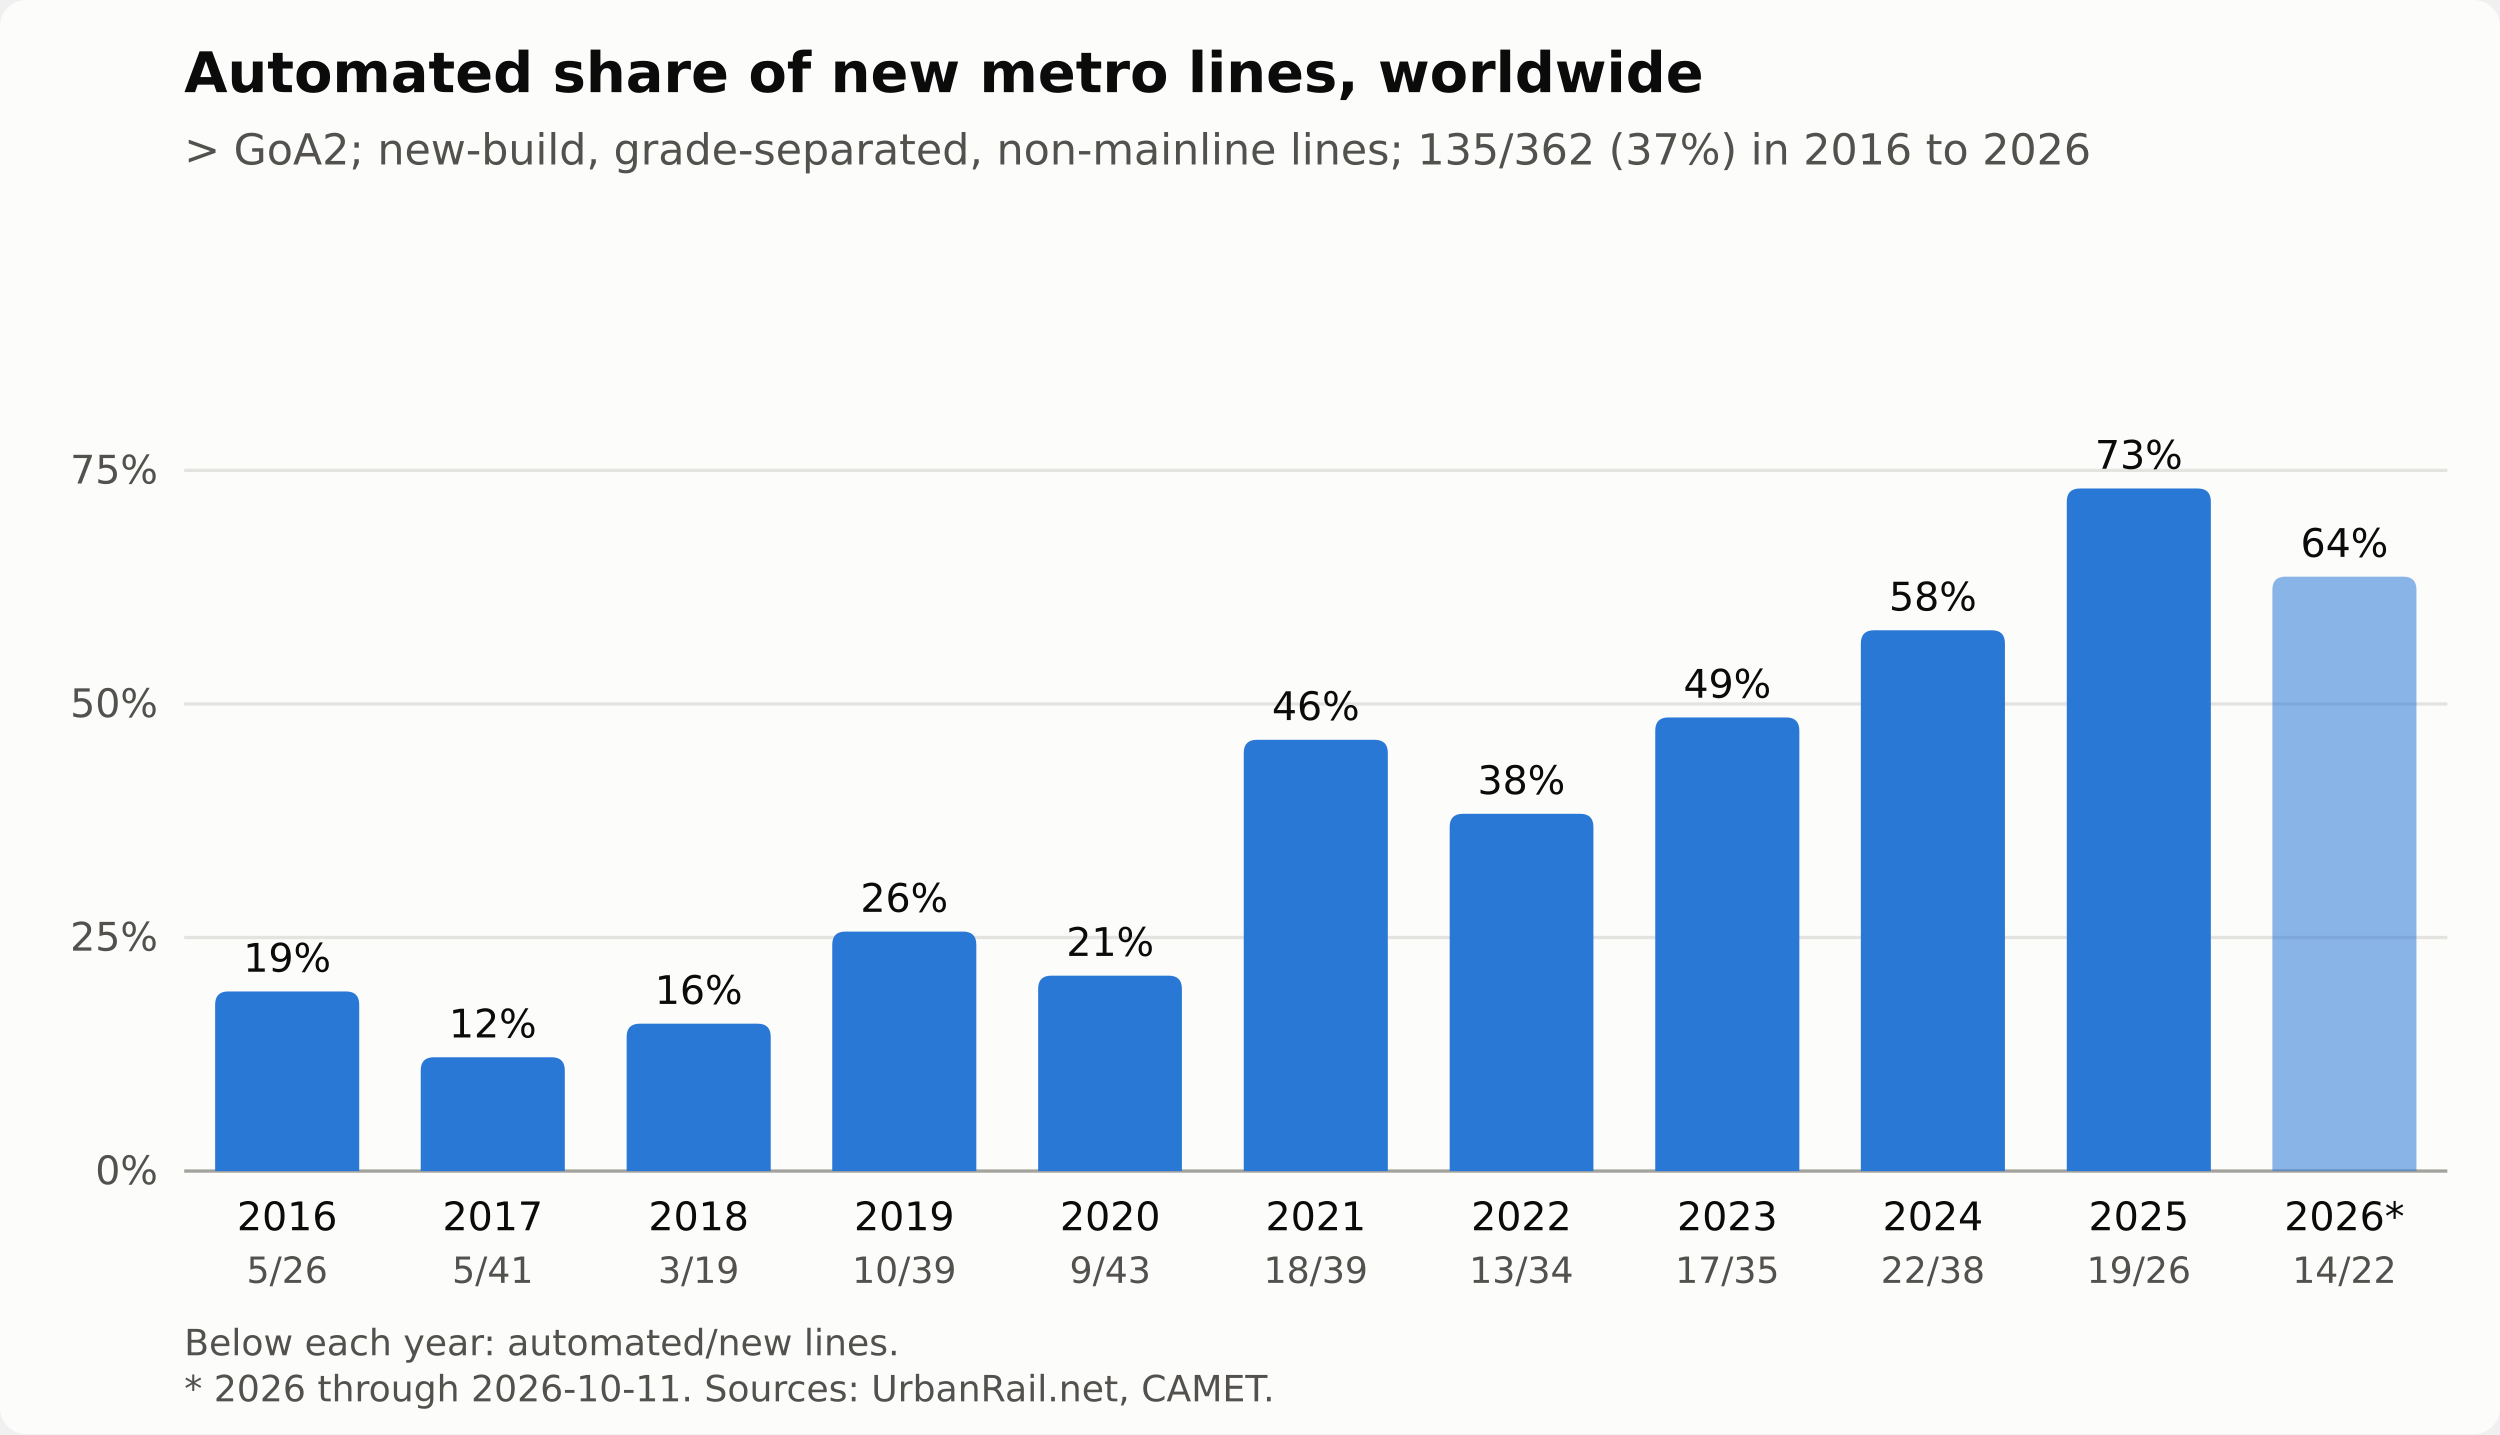
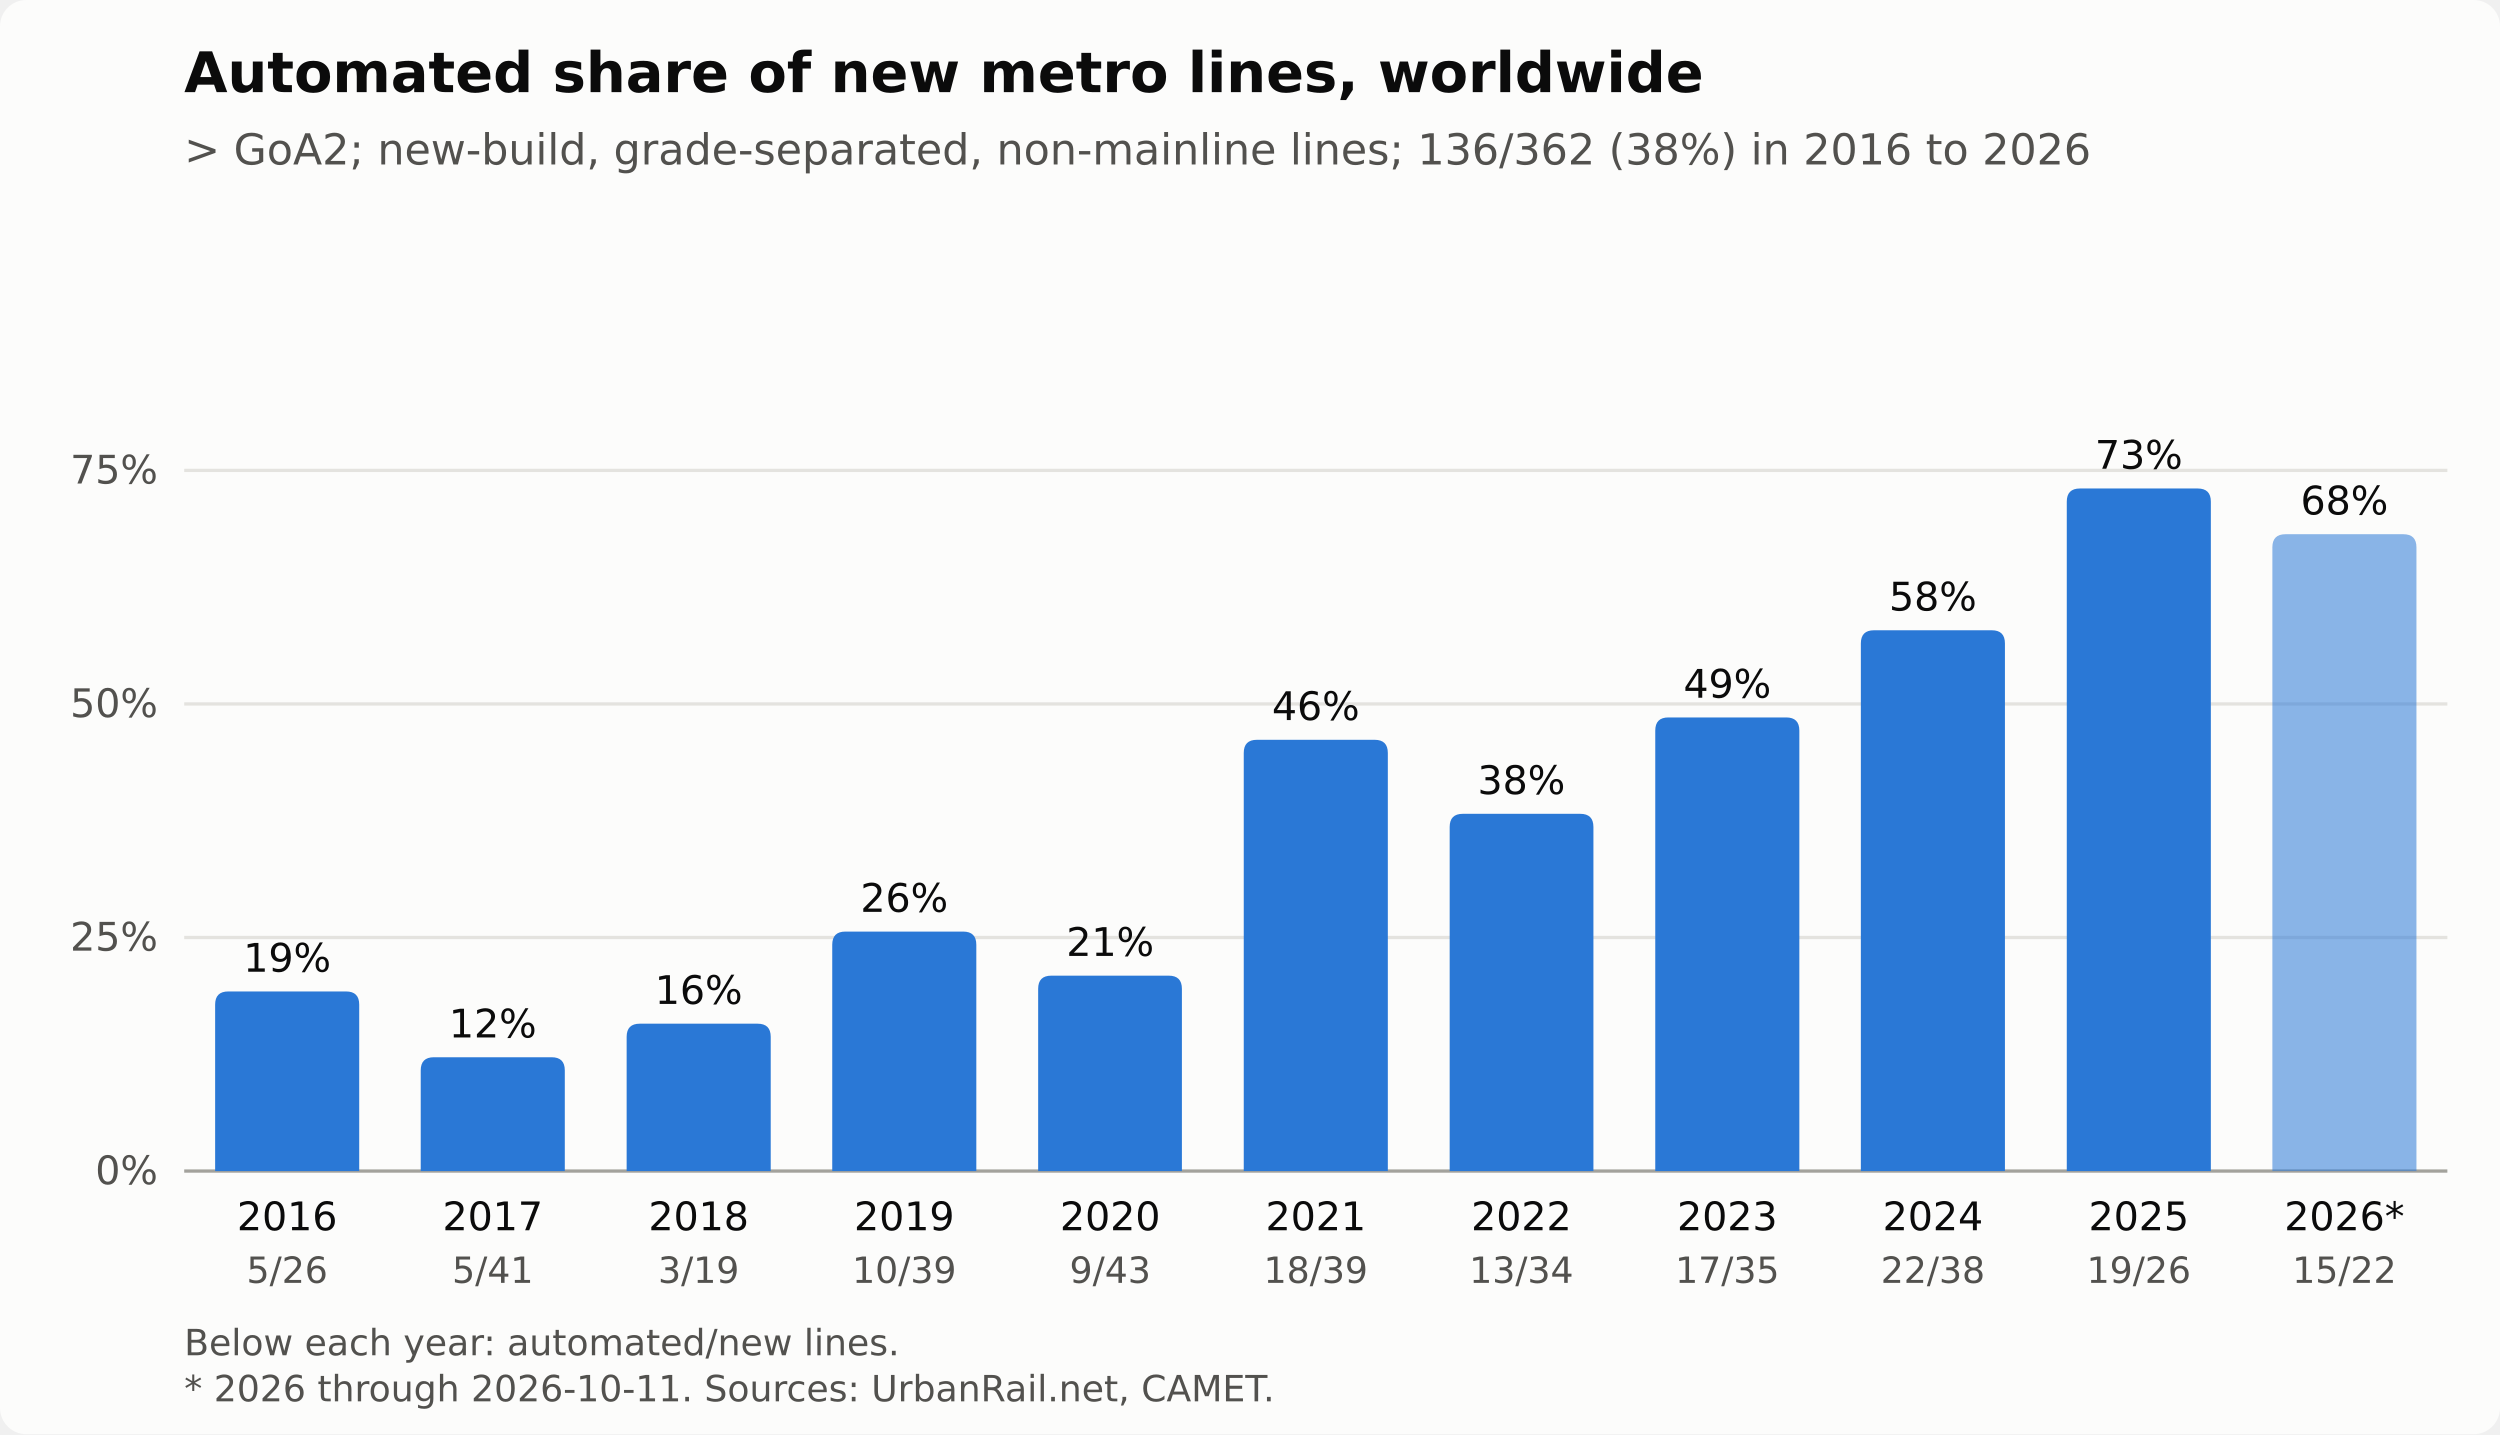
<svg xmlns="http://www.w3.org/2000/svg" viewBox="0 0 760 436" width="760" height="436" role="img" aria-labelledby="t d" font-family="system-ui, -apple-system, Segoe UI, DejaVu Sans, sans-serif">
  <style>
.bg{fill:#fcfcfb}.bar{fill:#2a78d6}.bar.partial{fill-opacity:.55}
.grid{stroke:#e4e3df;stroke-width:1}.axis{stroke:#a3a29c;stroke-width:1}
.t1{fill:#0b0b0b}.t2{fill:#52514e}
@media (prefers-color-scheme: dark){
.bg{fill:#1a1a19}.bar{fill:#3987e5}.grid{stroke:#2e2e2c}.axis{stroke:#5d5c57}
.t1{fill:#ffffff}.t2{fill:#c3c2b7}}
</style>
  <rect class="bg" width="760" height="436" rx="8" />
  <text class="t1" x="56" y="28" font-size="17" font-weight="600">Automated share of new metro lines, worldwide</text>
-   <text class="t2" x="56" y="50" font-size="13">&gt; GoA2; new-build, grade-separated, non-mainline lines; 135/362 (37%) in 2016 to 2026</text>
+   <text class="t2" x="56" y="50" font-size="13">&gt; GoA2; new-build, grade-separated, non-mainline lines; 136/362 (38%) in 2016 to 2026</text>
  <line class="axis" x1="56" x2="744" y1="356.0" y2="356.0" />
  <text class="t2" x="48" y="360.0" font-size="12" text-anchor="end">0%</text>
  <line class="grid" x1="56" x2="744" y1="285.0" y2="285.0" />
  <text class="t2" x="48" y="289.0" font-size="12" text-anchor="end">25%</text>
  <line class="grid" x1="56" x2="744" y1="214.0" y2="214.0" />
  <text class="t2" x="48" y="218.0" font-size="12" text-anchor="end">50%</text>
  <line class="grid" x1="56" x2="744" y1="143.0" y2="143.0" />
  <text class="t2" x="48" y="147.0" font-size="12" text-anchor="end">75%</text>
  <g>
    <rect x="56.0" y="72" width="62.5" height="284" fill="transparent" />
    <path class="bar" d="M65.4,356.0 V305.4 Q65.4,301.4 69.4,301.4 H105.2 Q109.2,301.4 109.2,305.4 V356.0 Z" />
    <text class="t1" x="87.3" y="295.4" font-size="12" text-anchor="middle">19%</text>
  </g>
  <text class="t1" x="87.3" y="374.0" font-size="12" text-anchor="middle">2016</text>
  <text class="t2" x="87.3" y="390.0" font-size="11" text-anchor="middle">5/26</text>
  <g>
    <rect x="118.5" y="72" width="62.5" height="284" fill="transparent" />
    <path class="bar" d="M127.9,356.0 V325.4 Q127.9,321.4 131.9,321.4 H167.7 Q171.7,321.4 171.7,325.4 V356.0 Z" />
    <text class="t1" x="149.8" y="315.4" font-size="12" text-anchor="middle">12%</text>
  </g>
  <text class="t1" x="149.8" y="374.0" font-size="12" text-anchor="middle">2017</text>
  <text class="t2" x="149.8" y="390.0" font-size="11" text-anchor="middle">5/41</text>
  <g>
    <rect x="181.1" y="72" width="62.5" height="284" fill="transparent" />
    <path class="bar" d="M190.5,356.0 V315.2 Q190.5,311.2 194.5,311.2 H230.3 Q234.3,311.2 234.3,315.2 V356.0 Z" />
    <text class="t1" x="212.4" y="305.2" font-size="12" text-anchor="middle">16%</text>
  </g>
  <text class="t1" x="212.4" y="374.0" font-size="12" text-anchor="middle">2018</text>
  <text class="t2" x="212.4" y="390.0" font-size="11" text-anchor="middle">3/19</text>
  <g>
    <rect x="243.6" y="72" width="62.5" height="284" fill="transparent" />
    <path class="bar" d="M253.0,356.0 V287.2 Q253.0,283.2 257.0,283.2 H292.8 Q296.8,283.2 296.8,287.2 V356.0 Z" />
    <text class="t1" x="274.9" y="277.2" font-size="12" text-anchor="middle">26%</text>
  </g>
  <text class="t1" x="274.9" y="374.0" font-size="12" text-anchor="middle">2019</text>
  <text class="t2" x="274.9" y="390.0" font-size="11" text-anchor="middle">10/39</text>
  <g>
    <rect x="306.2" y="72" width="62.5" height="284" fill="transparent" />
    <path class="bar" d="M315.6,356.0 V300.6 Q315.6,296.6 319.6,296.6 H355.3 Q359.3,296.6 359.3,300.6 V356.0 Z" />
    <text class="t1" x="337.5" y="290.6" font-size="12" text-anchor="middle">21%</text>
  </g>
  <text class="t1" x="337.5" y="374.0" font-size="12" text-anchor="middle">2020</text>
  <text class="t2" x="337.5" y="390.0" font-size="11" text-anchor="middle">9/43</text>
  <g>
    <rect x="368.7" y="72" width="62.5" height="284" fill="transparent" />
    <path class="bar" d="M378.1,356.0 V228.9 Q378.1,224.9 382.1,224.9 H417.9 Q421.9,224.9 421.9,228.9 V356.0 Z" />
    <text class="t1" x="400.0" y="218.9" font-size="12" text-anchor="middle">46%</text>
  </g>
  <text class="t1" x="400.0" y="374.0" font-size="12" text-anchor="middle">2021</text>
  <text class="t2" x="400.0" y="390.0" font-size="11" text-anchor="middle">18/39</text>
  <g>
    <rect x="431.3" y="72" width="62.5" height="284" fill="transparent" />
    <path class="bar" d="M440.7,356.0 V251.4 Q440.7,247.4 444.7,247.4 H480.4 Q484.4,247.4 484.4,251.4 V356.0 Z" />
    <text class="t1" x="462.5" y="241.4" font-size="12" text-anchor="middle">38%</text>
  </g>
  <text class="t1" x="462.5" y="374.0" font-size="12" text-anchor="middle">2022</text>
  <text class="t2" x="462.5" y="390.0" font-size="11" text-anchor="middle">13/34</text>
  <g>
    <rect x="493.8" y="72" width="62.5" height="284" fill="transparent" />
    <path class="bar" d="M503.2,356.0 V222.1 Q503.2,218.1 507.2,218.1 H543.0 Q547.0,218.1 547.0,222.1 V356.0 Z" />
    <text class="t1" x="525.1" y="212.1" font-size="12" text-anchor="middle">49%</text>
  </g>
  <text class="t1" x="525.1" y="374.0" font-size="12" text-anchor="middle">2023</text>
  <text class="t2" x="525.1" y="390.0" font-size="11" text-anchor="middle">17/35</text>
  <g>
    <rect x="556.4" y="72" width="62.5" height="284" fill="transparent" />
    <path class="bar" d="M565.7,356.0 V195.6 Q565.7,191.6 569.7,191.6 H605.5 Q609.5,191.6 609.5,195.6 V356.0 Z" />
    <text class="t1" x="587.6" y="185.6" font-size="12" text-anchor="middle">58%</text>
  </g>
  <text class="t1" x="587.6" y="374.0" font-size="12" text-anchor="middle">2024</text>
  <text class="t2" x="587.6" y="390.0" font-size="11" text-anchor="middle">22/38</text>
  <g>
    <rect x="618.9" y="72" width="62.5" height="284" fill="transparent" />
    <path class="bar" d="M628.3,356.0 V152.5 Q628.3,148.5 632.3,148.5 H668.1 Q672.1,148.5 672.1,152.5 V356.0 Z" />
    <text class="t1" x="650.2" y="142.5" font-size="12" text-anchor="middle">73%</text>
  </g>
  <text class="t1" x="650.2" y="374.0" font-size="12" text-anchor="middle">2025</text>
  <text class="t2" x="650.2" y="390.0" font-size="11" text-anchor="middle">19/26</text>
  <g>
    <rect x="681.5" y="72" width="62.5" height="284" fill="transparent" />
-     <path class="bar partial" d="M690.8,356.0 V179.3 Q690.8,175.3 694.8,175.3 H730.6 Q734.6,175.3 734.6,179.3 V356.0 Z" />
-     <text class="t1" x="712.7" y="169.3" font-size="12" text-anchor="middle">64%</text>
+     <path class="bar partial" d="M690.8,356.0 V166.4 Q690.8,162.4 694.8,162.4 H730.6 Q734.6,162.4 734.6,166.4 V356.0 Z" />
+     <text class="t1" x="712.7" y="156.4" font-size="12" text-anchor="middle">68%</text>
  </g>
  <text class="t1" x="712.7" y="374.0" font-size="12" text-anchor="middle">2026*</text>
-   <text class="t2" x="712.7" y="390.0" font-size="11" text-anchor="middle">14/22</text>
+   <text class="t2" x="712.7" y="390.0" font-size="11" text-anchor="middle">15/22</text>
  <text class="t2" x="56" y="412" font-size="11">Below each year: automated/new lines.</text>
  <text class="t2" x="56" y="426" font-size="11">* 2026 through 2026-10-11. Sources: UrbanRail.net, CAMET.</text>
</svg>
